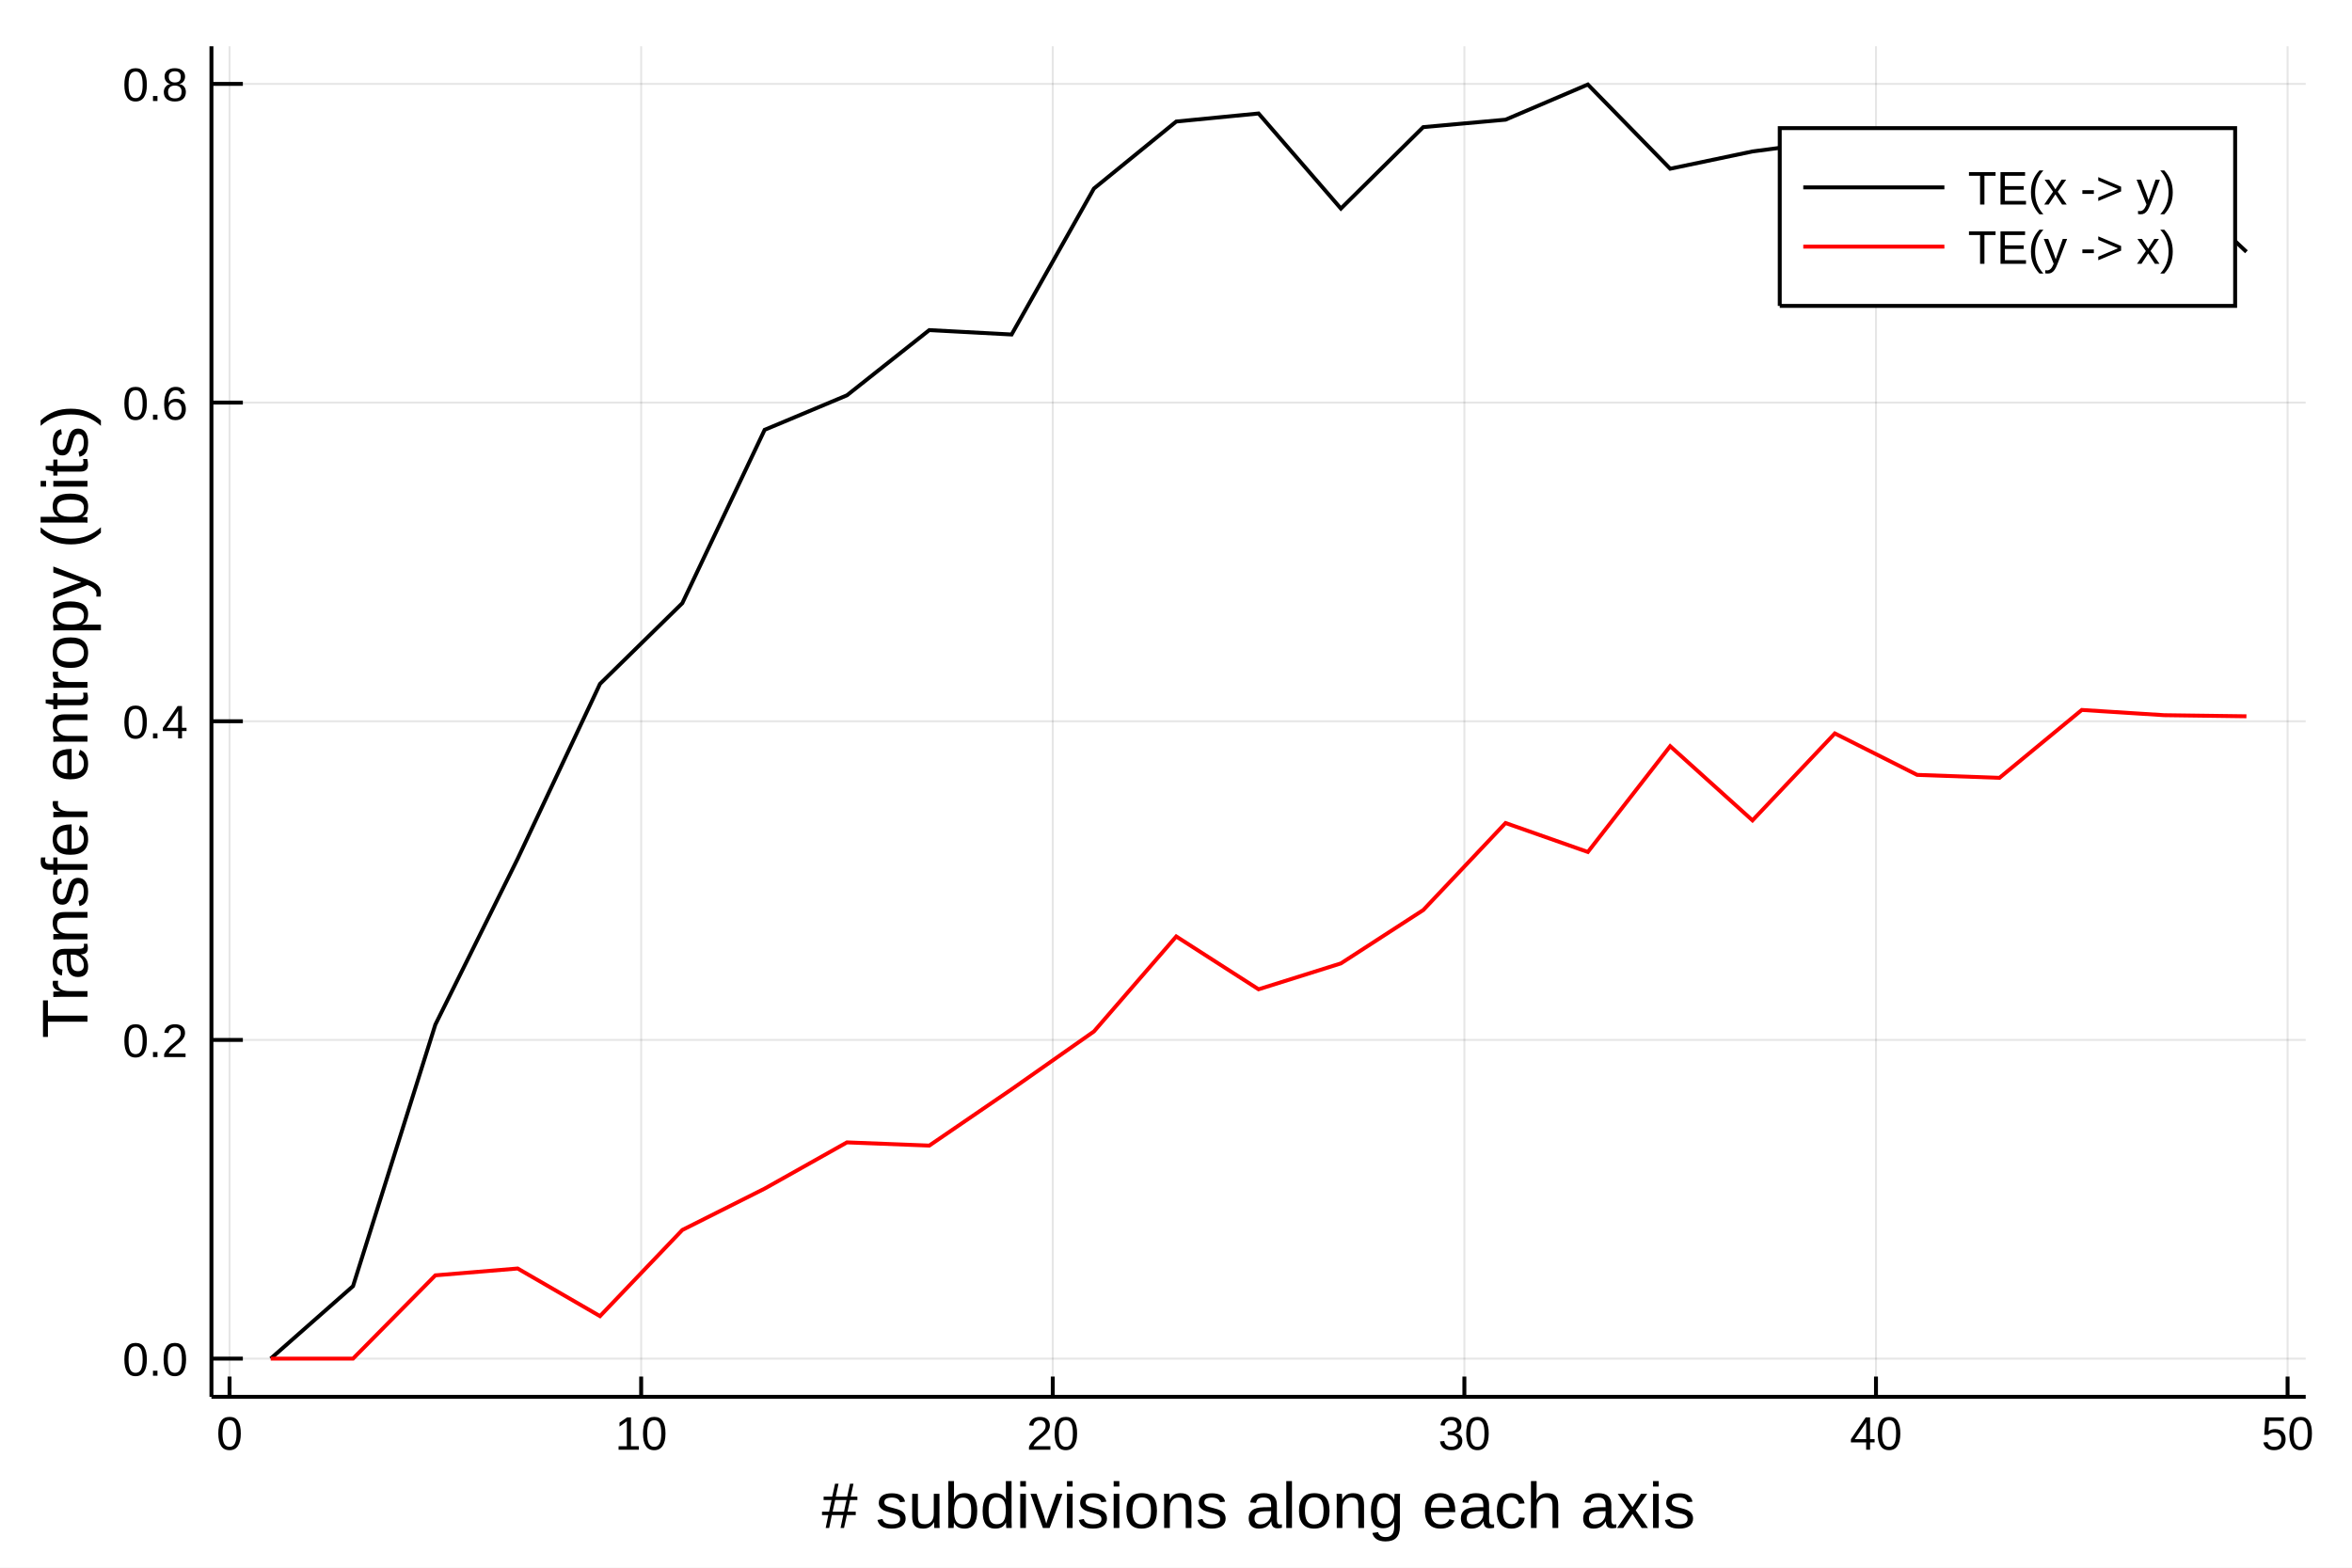
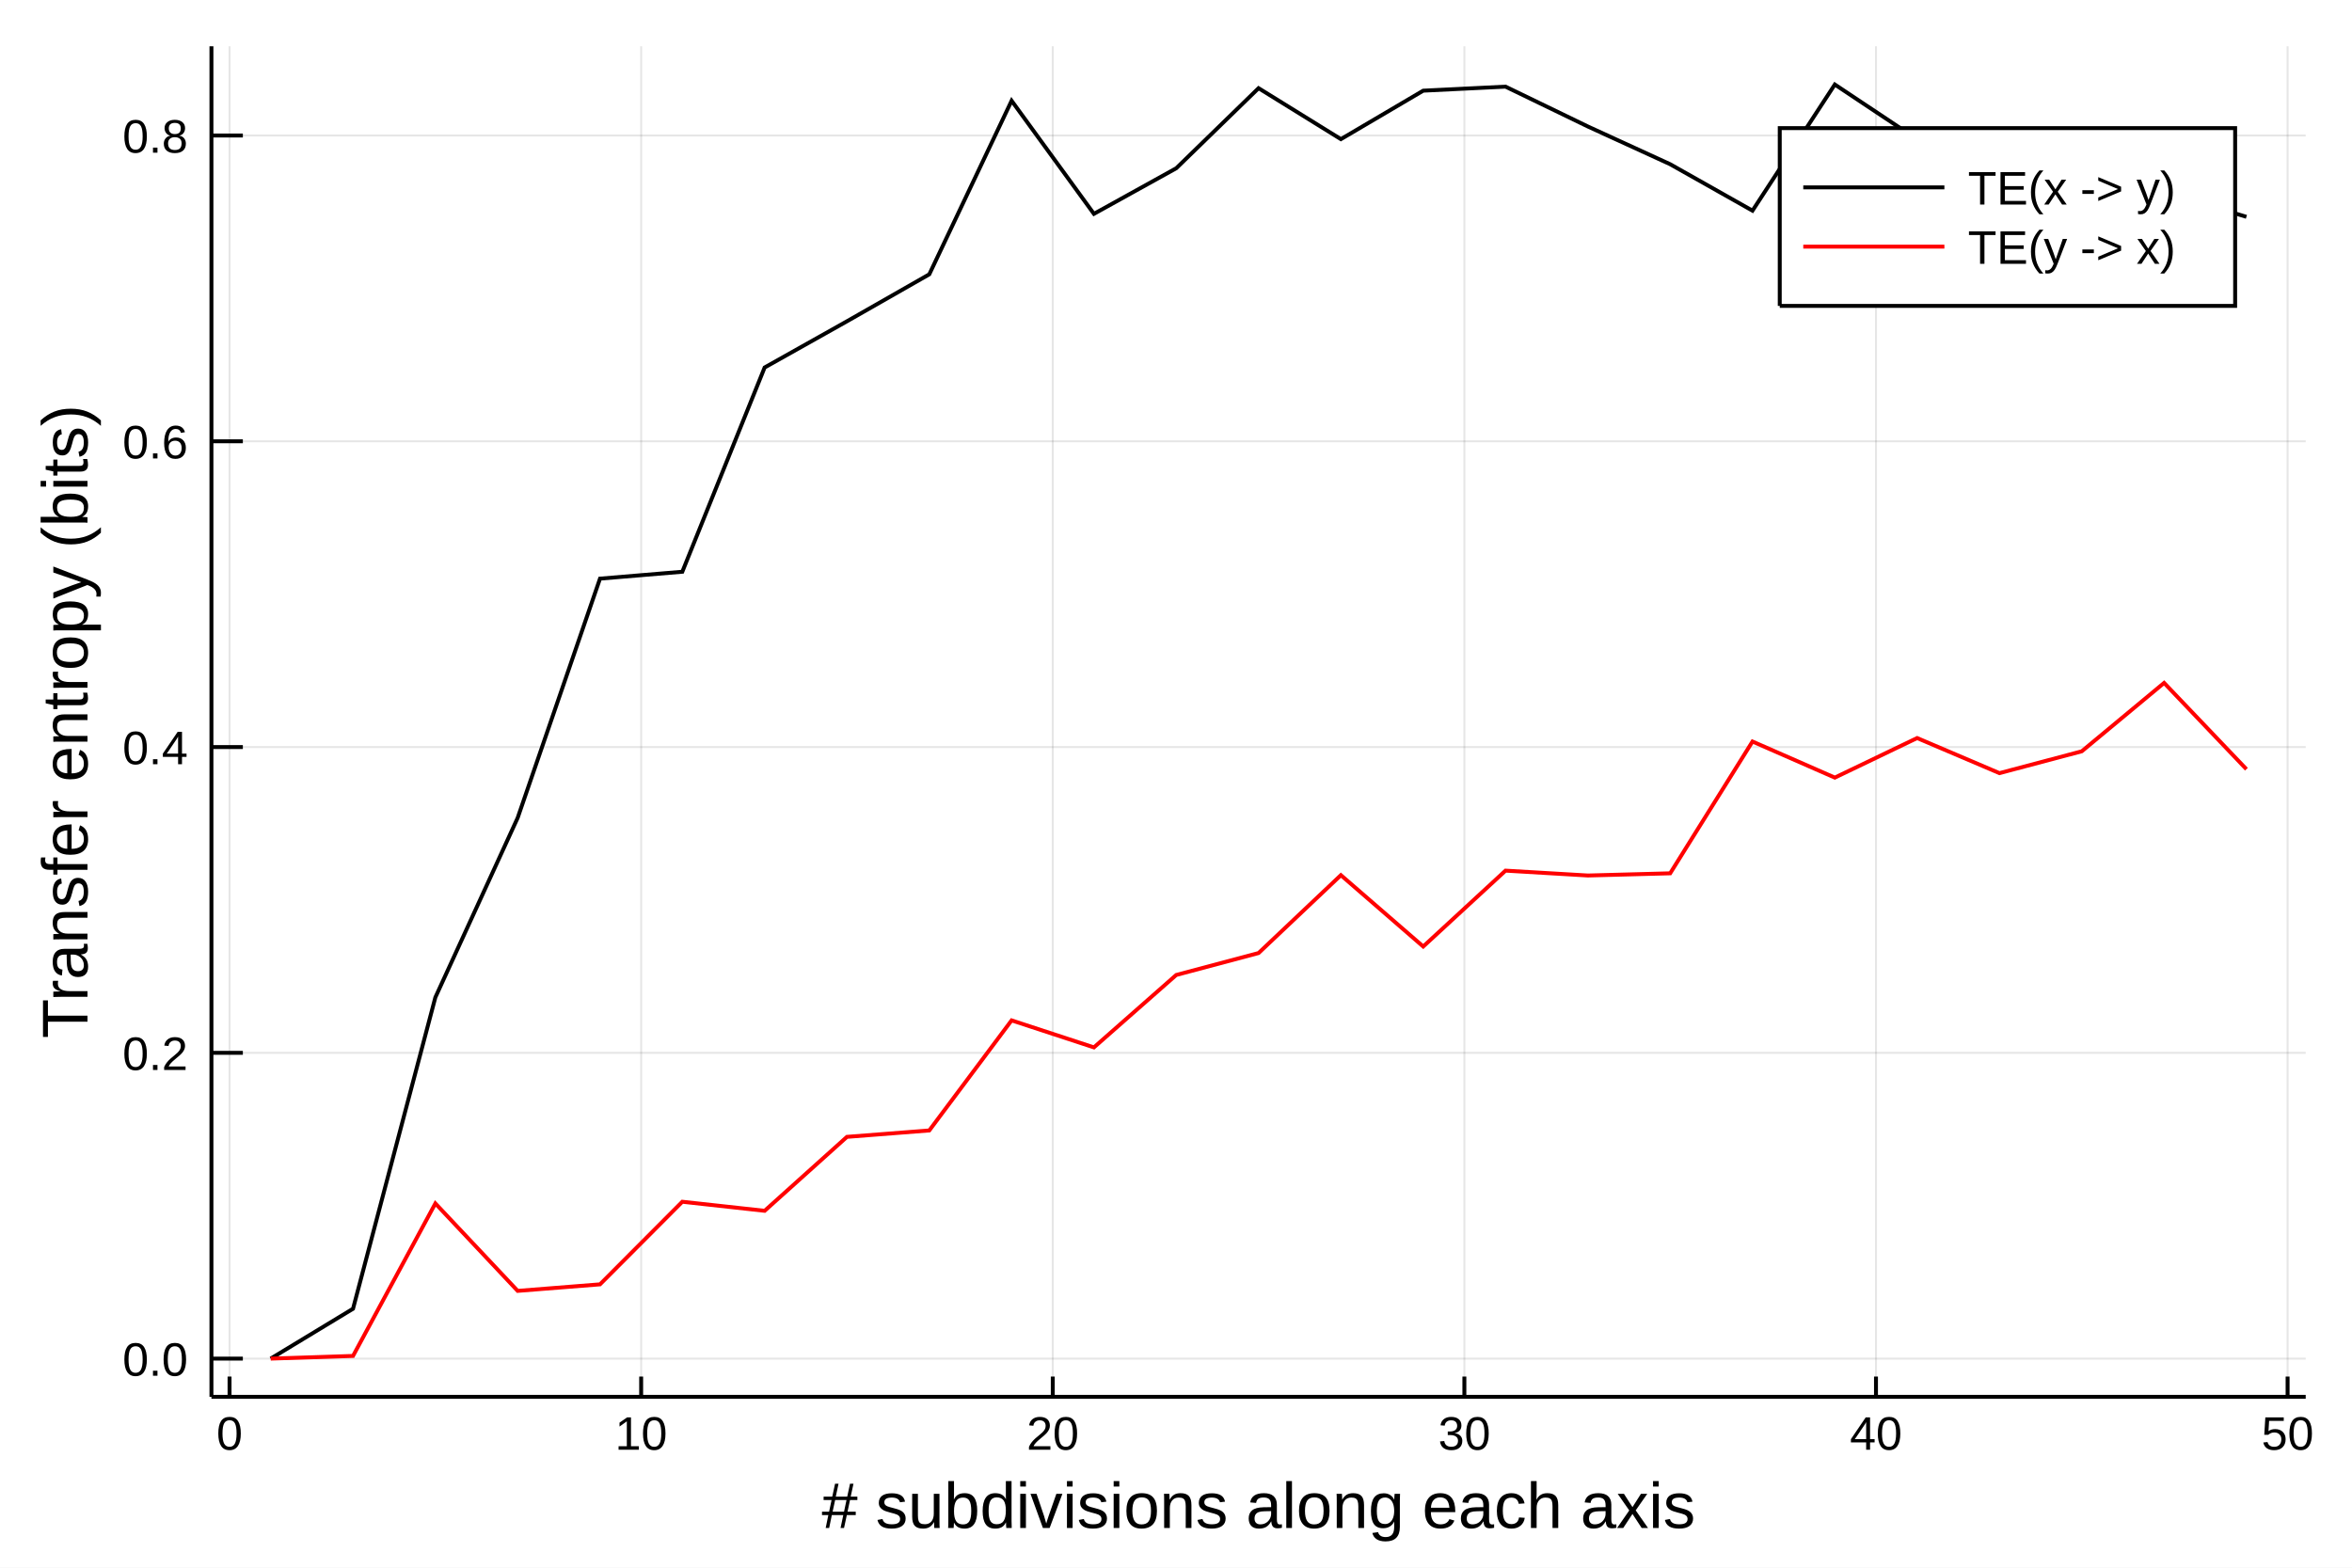
<svg xmlns="http://www.w3.org/2000/svg" width="600" height="400" viewBox="0 0 2400 1600">
  <defs>
-     <clipPath id="clip3600">
+     <clipPath id="clip6100">
      <rect x="0" y="0" width="2400" height="1600" />
    </clipPath>
  </defs>
-   <path clip-path="url(#clip3600)" d=" M0 1600 L2400 1600 L2400 0 L0 0  Z   " fill="#ffffff" fill-rule="evenodd" fill-opacity="1" />
+   <path clip-path="url(#clip6100)" d=" M0 1600 L2400 1600 L2400 0 L0 0  Z   " fill="#ffffff" fill-rule="evenodd" fill-opacity="1" />
  <defs>
-     <clipPath id="clip3601">
+     <clipPath id="clip6101">
      <rect x="480" y="0" width="1681" height="1600" />
    </clipPath>
  </defs>
-   <path clip-path="url(#clip3600)" d=" M215.754 1425.62 L2352.76 1425.62 L2352.76 47.244 L215.754 47.244  Z   " fill="#ffffff" fill-rule="evenodd" fill-opacity="1" />
+   <path clip-path="url(#clip6100)" d=" M215.754 1425.62 L2352.76 1425.62 L2352.76 47.244 L215.754 47.244  Z   " fill="#ffffff" fill-rule="evenodd" fill-opacity="1" />
  <defs>
-     <clipPath id="clip3602">
+     <clipPath id="clip6102">
      <rect x="215" y="47" width="2138" height="1379" />
    </clipPath>
  </defs>
-   <polyline clip-path="url(#clip3602)" style="stroke:#000000; stroke-width:2; stroke-opacity:0.1; fill:none" points="   234.234,1425.62 234.234,47.244    " />
-   <polyline clip-path="url(#clip3602)" style="stroke:#000000; stroke-width:2; stroke-opacity:0.1; fill:none" points="   654.243,1425.62 654.243,47.244    " />
-   <polyline clip-path="url(#clip3602)" style="stroke:#000000; stroke-width:2; stroke-opacity:0.1; fill:none" points="   1074.25,1425.62 1074.25,47.244    " />
-   <polyline clip-path="url(#clip3602)" style="stroke:#000000; stroke-width:2; stroke-opacity:0.1; fill:none" points="   1494.26,1425.62 1494.26,47.244    " />
-   <polyline clip-path="url(#clip3602)" style="stroke:#000000; stroke-width:2; stroke-opacity:0.1; fill:none" points="   1914.27,1425.62 1914.27,47.244    " />
-   <polyline clip-path="url(#clip3602)" style="stroke:#000000; stroke-width:2; stroke-opacity:0.1; fill:none" points="   2334.28,1425.62 2334.28,47.244    " />
-   <polyline clip-path="url(#clip3602)" style="stroke:#000000; stroke-width:2; stroke-opacity:0.1; fill:none" points="   215.754,1386.61 2352.76,1386.61    " />
-   <polyline clip-path="url(#clip3602)" style="stroke:#000000; stroke-width:2; stroke-opacity:0.1; fill:none" points="   215.754,1061.36 2352.76,1061.36    " />
-   <polyline clip-path="url(#clip3602)" style="stroke:#000000; stroke-width:2; stroke-opacity:0.1; fill:none" points="   215.754,736.116 2352.76,736.116    " />
-   <polyline clip-path="url(#clip3602)" style="stroke:#000000; stroke-width:2; stroke-opacity:0.1; fill:none" points="   215.754,410.87 2352.76,410.87    " />
-   <polyline clip-path="url(#clip3602)" style="stroke:#000000; stroke-width:2; stroke-opacity:0.1; fill:none" points="   215.754,85.625 2352.76,85.625    " />
-   <polyline clip-path="url(#clip3600)" style="stroke:#000000; stroke-width:4; stroke-opacity:1; fill:none" points="   215.754,1425.62 2352.76,1425.62    " />
-   <polyline clip-path="url(#clip3600)" style="stroke:#000000; stroke-width:4; stroke-opacity:1; fill:none" points="   215.754,1425.62 215.754,47.244    " />
-   <polyline clip-path="url(#clip3600)" style="stroke:#000000; stroke-width:4; stroke-opacity:1; fill:none" points="   234.234,1425.62 234.234,1404.94    " />
-   <polyline clip-path="url(#clip3600)" style="stroke:#000000; stroke-width:4; stroke-opacity:1; fill:none" points="   654.243,1425.62 654.243,1404.94    " />
-   <polyline clip-path="url(#clip3600)" style="stroke:#000000; stroke-width:4; stroke-opacity:1; fill:none" points="   1074.25,1425.62 1074.25,1404.94    " />
-   <polyline clip-path="url(#clip3600)" style="stroke:#000000; stroke-width:4; stroke-opacity:1; fill:none" points="   1494.26,1425.62 1494.26,1404.94    " />
-   <polyline clip-path="url(#clip3600)" style="stroke:#000000; stroke-width:4; stroke-opacity:1; fill:none" points="   1914.27,1425.62 1914.27,1404.94    " />
-   <polyline clip-path="url(#clip3600)" style="stroke:#000000; stroke-width:4; stroke-opacity:1; fill:none" points="   2334.28,1425.62 2334.28,1404.94    " />
-   <polyline clip-path="url(#clip3600)" style="stroke:#000000; stroke-width:4; stroke-opacity:1; fill:none" points="   215.754,1386.61 247.809,1386.61    " />
-   <polyline clip-path="url(#clip3600)" style="stroke:#000000; stroke-width:4; stroke-opacity:1; fill:none" points="   215.754,1061.36 247.809,1061.36    " />
-   <polyline clip-path="url(#clip3600)" style="stroke:#000000; stroke-width:4; stroke-opacity:1; fill:none" points="   215.754,736.116 247.809,736.116    " />
-   <polyline clip-path="url(#clip3600)" style="stroke:#000000; stroke-width:4; stroke-opacity:1; fill:none" points="   215.754,410.87 247.809,410.87    " />
-   <polyline clip-path="url(#clip3600)" style="stroke:#000000; stroke-width:4; stroke-opacity:1; fill:none" points="   215.754,85.625 247.809,85.625    " />
-   <g clip-path="url(#clip3600)">
+   <polyline clip-path="url(#clip6102)" style="stroke:#000000; stroke-width:2; stroke-opacity:0.1; fill:none" points="   234.234,1425.62 234.234,47.244    " />
+   <polyline clip-path="url(#clip6102)" style="stroke:#000000; stroke-width:2; stroke-opacity:0.1; fill:none" points="   654.243,1425.62 654.243,47.244    " />
+   <polyline clip-path="url(#clip6102)" style="stroke:#000000; stroke-width:2; stroke-opacity:0.1; fill:none" points="   1074.25,1425.62 1074.25,47.244    " />
+   <polyline clip-path="url(#clip6102)" style="stroke:#000000; stroke-width:2; stroke-opacity:0.1; fill:none" points="   1494.26,1425.62 1494.26,47.244    " />
+   <polyline clip-path="url(#clip6102)" style="stroke:#000000; stroke-width:2; stroke-opacity:0.1; fill:none" points="   1914.27,1425.62 1914.27,47.244    " />
+   <polyline clip-path="url(#clip6102)" style="stroke:#000000; stroke-width:2; stroke-opacity:0.1; fill:none" points="   2334.28,1425.62 2334.28,47.244    " />
+   <polyline clip-path="url(#clip6102)" style="stroke:#000000; stroke-width:2; stroke-opacity:0.1; fill:none" points="   215.754,1386.61 2352.76,1386.61    " />
+   <polyline clip-path="url(#clip6102)" style="stroke:#000000; stroke-width:2; stroke-opacity:0.1; fill:none" points="   215.754,1074.53 2352.76,1074.53    " />
+   <polyline clip-path="url(#clip6102)" style="stroke:#000000; stroke-width:2; stroke-opacity:0.1; fill:none" points="   215.754,762.458 2352.76,762.458    " />
+   <polyline clip-path="url(#clip6102)" style="stroke:#000000; stroke-width:2; stroke-opacity:0.1; fill:none" points="   215.754,450.383 2352.76,450.383    " />
+   <polyline clip-path="url(#clip6102)" style="stroke:#000000; stroke-width:2; stroke-opacity:0.1; fill:none" points="   215.754,138.308 2352.76,138.308    " />
+   <polyline clip-path="url(#clip6100)" style="stroke:#000000; stroke-width:4; stroke-opacity:1; fill:none" points="   215.754,1425.62 2352.76,1425.62    " />
+   <polyline clip-path="url(#clip6100)" style="stroke:#000000; stroke-width:4; stroke-opacity:1; fill:none" points="   215.754,1425.62 215.754,47.244    " />
+   <polyline clip-path="url(#clip6100)" style="stroke:#000000; stroke-width:4; stroke-opacity:1; fill:none" points="   234.234,1425.62 234.234,1404.94    " />
+   <polyline clip-path="url(#clip6100)" style="stroke:#000000; stroke-width:4; stroke-opacity:1; fill:none" points="   654.243,1425.62 654.243,1404.94    " />
+   <polyline clip-path="url(#clip6100)" style="stroke:#000000; stroke-width:4; stroke-opacity:1; fill:none" points="   1074.25,1425.62 1074.25,1404.94    " />
+   <polyline clip-path="url(#clip6100)" style="stroke:#000000; stroke-width:4; stroke-opacity:1; fill:none" points="   1494.26,1425.62 1494.26,1404.94    " />
+   <polyline clip-path="url(#clip6100)" style="stroke:#000000; stroke-width:4; stroke-opacity:1; fill:none" points="   1914.27,1425.62 1914.27,1404.94    " />
+   <polyline clip-path="url(#clip6100)" style="stroke:#000000; stroke-width:4; stroke-opacity:1; fill:none" points="   2334.28,1425.62 2334.28,1404.94    " />
+   <polyline clip-path="url(#clip6100)" style="stroke:#000000; stroke-width:4; stroke-opacity:1; fill:none" points="   215.754,1386.61 247.809,1386.61    " />
+   <polyline clip-path="url(#clip6100)" style="stroke:#000000; stroke-width:4; stroke-opacity:1; fill:none" points="   215.754,1074.53 247.809,1074.53    " />
+   <polyline clip-path="url(#clip6100)" style="stroke:#000000; stroke-width:4; stroke-opacity:1; fill:none" points="   215.754,762.458 247.809,762.458    " />
+   <polyline clip-path="url(#clip6100)" style="stroke:#000000; stroke-width:4; stroke-opacity:1; fill:none" points="   215.754,450.383 247.809,450.383    " />
+   <polyline clip-path="url(#clip6100)" style="stroke:#000000; stroke-width:4; stroke-opacity:1; fill:none" points="   215.754,138.308 247.809,138.308    " />
+   <g clip-path="url(#clip6100)">
    <text style="fill:#000000; fill-opacity:1; font-family:Arial,Helvetica Neue,Helvetica,sans-serif; font-size:48px; text-anchor:middle;" transform="rotate(0, 234.234, 1479.62)" x="234.234" y="1479.62">0</text>
  </g>
-   <g clip-path="url(#clip3600)">
+   <g clip-path="url(#clip6100)">
    <text style="fill:#000000; fill-opacity:1; font-family:Arial,Helvetica Neue,Helvetica,sans-serif; font-size:48px; text-anchor:middle;" transform="rotate(0, 654.243, 1479.62)" x="654.243" y="1479.62">10</text>
  </g>
-   <g clip-path="url(#clip3600)">
+   <g clip-path="url(#clip6100)">
    <text style="fill:#000000; fill-opacity:1; font-family:Arial,Helvetica Neue,Helvetica,sans-serif; font-size:48px; text-anchor:middle;" transform="rotate(0, 1074.25, 1479.62)" x="1074.25" y="1479.62">20</text>
  </g>
-   <g clip-path="url(#clip3600)">
+   <g clip-path="url(#clip6100)">
    <text style="fill:#000000; fill-opacity:1; font-family:Arial,Helvetica Neue,Helvetica,sans-serif; font-size:48px; text-anchor:middle;" transform="rotate(0, 1494.26, 1479.62)" x="1494.26" y="1479.62">30</text>
  </g>
-   <g clip-path="url(#clip3600)">
+   <g clip-path="url(#clip6100)">
    <text style="fill:#000000; fill-opacity:1; font-family:Arial,Helvetica Neue,Helvetica,sans-serif; font-size:48px; text-anchor:middle;" transform="rotate(0, 1914.27, 1479.62)" x="1914.27" y="1479.62">40</text>
  </g>
-   <g clip-path="url(#clip3600)">
+   <g clip-path="url(#clip6100)">
    <text style="fill:#000000; fill-opacity:1; font-family:Arial,Helvetica Neue,Helvetica,sans-serif; font-size:48px; text-anchor:middle;" transform="rotate(0, 2334.28, 1479.62)" x="2334.28" y="1479.62">50</text>
  </g>
-   <g clip-path="url(#clip3600)">
+   <g clip-path="url(#clip6100)">
    <text style="fill:#000000; fill-opacity:1; font-family:Arial,Helvetica Neue,Helvetica,sans-serif; font-size:48px; text-anchor:end;" transform="rotate(0, 191.754, 1404.11)" x="191.754" y="1404.11">0.0</text>
  </g>
-   <g clip-path="url(#clip3600)">
-     <text style="fill:#000000; fill-opacity:1; font-family:Arial,Helvetica Neue,Helvetica,sans-serif; font-size:48px; text-anchor:end;" transform="rotate(0, 191.754, 1078.86)" x="191.754" y="1078.86">0.2</text>
+   <g clip-path="url(#clip6100)">
+     <text style="fill:#000000; fill-opacity:1; font-family:Arial,Helvetica Neue,Helvetica,sans-serif; font-size:48px; text-anchor:end;" transform="rotate(0, 191.754, 1092.03)" x="191.754" y="1092.03">0.2</text>
  </g>
-   <g clip-path="url(#clip3600)">
-     <text style="fill:#000000; fill-opacity:1; font-family:Arial,Helvetica Neue,Helvetica,sans-serif; font-size:48px; text-anchor:end;" transform="rotate(0, 191.754, 753.616)" x="191.754" y="753.616">0.4</text>
+   <g clip-path="url(#clip6100)">
+     <text style="fill:#000000; fill-opacity:1; font-family:Arial,Helvetica Neue,Helvetica,sans-serif; font-size:48px; text-anchor:end;" transform="rotate(0, 191.754, 779.958)" x="191.754" y="779.958">0.4</text>
  </g>
-   <g clip-path="url(#clip3600)">
-     <text style="fill:#000000; fill-opacity:1; font-family:Arial,Helvetica Neue,Helvetica,sans-serif; font-size:48px; text-anchor:end;" transform="rotate(0, 191.754, 428.37)" x="191.754" y="428.37">0.6</text>
+   <g clip-path="url(#clip6100)">
+     <text style="fill:#000000; fill-opacity:1; font-family:Arial,Helvetica Neue,Helvetica,sans-serif; font-size:48px; text-anchor:end;" transform="rotate(0, 191.754, 467.883)" x="191.754" y="467.883">0.6</text>
  </g>
-   <g clip-path="url(#clip3600)">
-     <text style="fill:#000000; fill-opacity:1; font-family:Arial,Helvetica Neue,Helvetica,sans-serif; font-size:48px; text-anchor:end;" transform="rotate(0, 191.754, 103.125)" x="191.754" y="103.125">0.8</text>
+   <g clip-path="url(#clip6100)">
+     <text style="fill:#000000; fill-opacity:1; font-family:Arial,Helvetica Neue,Helvetica,sans-serif; font-size:48px; text-anchor:end;" transform="rotate(0, 191.754, 155.808)" x="191.754" y="155.808">0.8</text>
  </g>
-   <g clip-path="url(#clip3600)">
+   <g clip-path="url(#clip6100)">
    <text style="fill:#000000; fill-opacity:1; font-family:Arial,Helvetica Neue,Helvetica,sans-serif; font-size:66px; text-anchor:middle;" transform="rotate(0, 1284.25, 1559.48)" x="1284.25" y="1559.48"># subdivisions along each axis</text>
  </g>
-   <g clip-path="url(#clip3600)">
+   <g clip-path="url(#clip6100)">
    <text style="fill:#000000; fill-opacity:1; font-family:Arial,Helvetica Neue,Helvetica,sans-serif; font-size:66px; text-anchor:middle;" transform="rotate(-90, 89.2861, 736.431)" x="89.286" y="736.431">Transfer entropy (bits)</text>
  </g>
-   <polyline clip-path="url(#clip3602)" style="stroke:#000000; stroke-width:4; stroke-opacity:1; fill:none" points="   276.235,1386.61 360.237,1312.63 444.239,1045.73 528.24,876.42 612.242,697.985 696.243,615.594 780.245,438.684 864.247,403.46 948.248,336.907 1032.25,341.392    1116.25,192.433 1200.25,124.026 1284.25,115.824 1368.26,212.86 1452.26,129.755 1536.26,122.148 1620.26,86.255 1704.26,172.205 1788.26,154.58 1872.27,143.383    1956.27,204.588 2040.27,208.835 2124.27,153.917 2208.27,178.011 2292.27,256.995    " />
-   <polyline clip-path="url(#clip3602)" style="stroke:#ff0000; stroke-width:4; stroke-opacity:1; fill:none" points="   276.235,1386.61 360.237,1386.61 444.239,1301.63 528.24,1294.66 612.242,1343.26 696.243,1255.33 780.245,1213.11 864.247,1165.93 948.248,1169.2 1032.25,1111.73    1116.25,1052.73 1200.25,955.758 1284.25,1009.68 1368.26,983.261 1452.26,928.84 1536.26,839.977 1620.26,869.538 1704.26,761.552 1788.26,837.294 1872.27,748.54    1956.27,790.843 2040.27,793.862 2124.27,724.585 2208.27,729.925 2292.27,731.054    " />
-   <path clip-path="url(#clip3600)" d=" M1816.07 312.204 L2280.76 312.204 L2280.76 130.764 L1816.07 130.764  Z   " fill="#ffffff" fill-rule="evenodd" fill-opacity="1" />
-   <polyline clip-path="url(#clip3600)" style="stroke:#000000; stroke-width:4; stroke-opacity:1; fill:none" points="   1816.07,312.204 2280.76,312.204 2280.76,130.764 1816.07,130.764 1816.07,312.204    " />
-   <polyline clip-path="url(#clip3600)" style="stroke:#000000; stroke-width:4; stroke-opacity:1; fill:none" points="   1840.07,191.244 1984.07,191.244    " />
-   <g clip-path="url(#clip3600)">
+   <polyline clip-path="url(#clip6102)" style="stroke:#000000; stroke-width:4; stroke-opacity:1; fill:none" points="   276.235,1386.61 360.237,1335.72 444.239,1017.95 528.24,834.694 612.242,590.556 696.243,583.53 780.245,375.06 864.247,327.899 948.248,279.975 1032.25,102.81    1116.25,218.252 1200.25,171.718 1284.25,90.001 1368.26,142.007 1452.26,92.541 1536.26,88.427 1620.26,129.103 1704.26,167.609 1788.26,215.003 1872.27,86.255    1956.27,142.206 2040.27,261.74 2124.27,199.106 2208.27,195.929 2292.27,221.284    " />
+   <polyline clip-path="url(#clip6102)" style="stroke:#ff0000; stroke-width:4; stroke-opacity:1; fill:none" points="   276.235,1386.61 360.237,1383.88 444.239,1228.24 528.24,1317.48 612.242,1310.82 696.243,1226.52 780.245,1235.76 864.247,1160.29 948.248,1153.75 1032.25,1041.41    1116.25,1068.98 1200.25,995.07 1284.25,972.691 1368.26,893.206 1452.26,966.026 1536.26,888.576 1620.26,893.548 1704.26,891.315 1788.26,756.805 1872.27,793.632    1956.27,753.263 2040.27,789.072 2124.27,766.769 2208.27,696.985 2292.27,785.046    " />
+   <path clip-path="url(#clip6100)" d=" M1816.07 312.204 L2280.76 312.204 L2280.76 130.764 L1816.07 130.764  Z   " fill="#ffffff" fill-rule="evenodd" fill-opacity="1" />
+   <polyline clip-path="url(#clip6100)" style="stroke:#000000; stroke-width:4; stroke-opacity:1; fill:none" points="   1816.07,312.204 2280.76,312.204 2280.76,130.764 1816.07,130.764 1816.07,312.204    " />
+   <polyline clip-path="url(#clip6100)" style="stroke:#000000; stroke-width:4; stroke-opacity:1; fill:none" points="   1840.07,191.244 1984.07,191.244    " />
+   <g clip-path="url(#clip6100)">
    <text style="fill:#000000; fill-opacity:1; font-family:Arial,Helvetica Neue,Helvetica,sans-serif; font-size:48px; text-anchor:start;" transform="rotate(0, 2008.07, 208.744)" x="2008.07" y="208.744">TE(x -&gt; y)</text>
  </g>
-   <polyline clip-path="url(#clip3600)" style="stroke:#ff0000; stroke-width:4; stroke-opacity:1; fill:none" points="   1840.07,251.724 1984.07,251.724    " />
-   <g clip-path="url(#clip3600)">
+   <polyline clip-path="url(#clip6100)" style="stroke:#ff0000; stroke-width:4; stroke-opacity:1; fill:none" points="   1840.07,251.724 1984.07,251.724    " />
+   <g clip-path="url(#clip6100)">
    <text style="fill:#000000; fill-opacity:1; font-family:Arial,Helvetica Neue,Helvetica,sans-serif; font-size:48px; text-anchor:start;" transform="rotate(0, 2008.07, 269.224)" x="2008.07" y="269.224">TE(y -&gt; x)</text>
  </g>
</svg>
